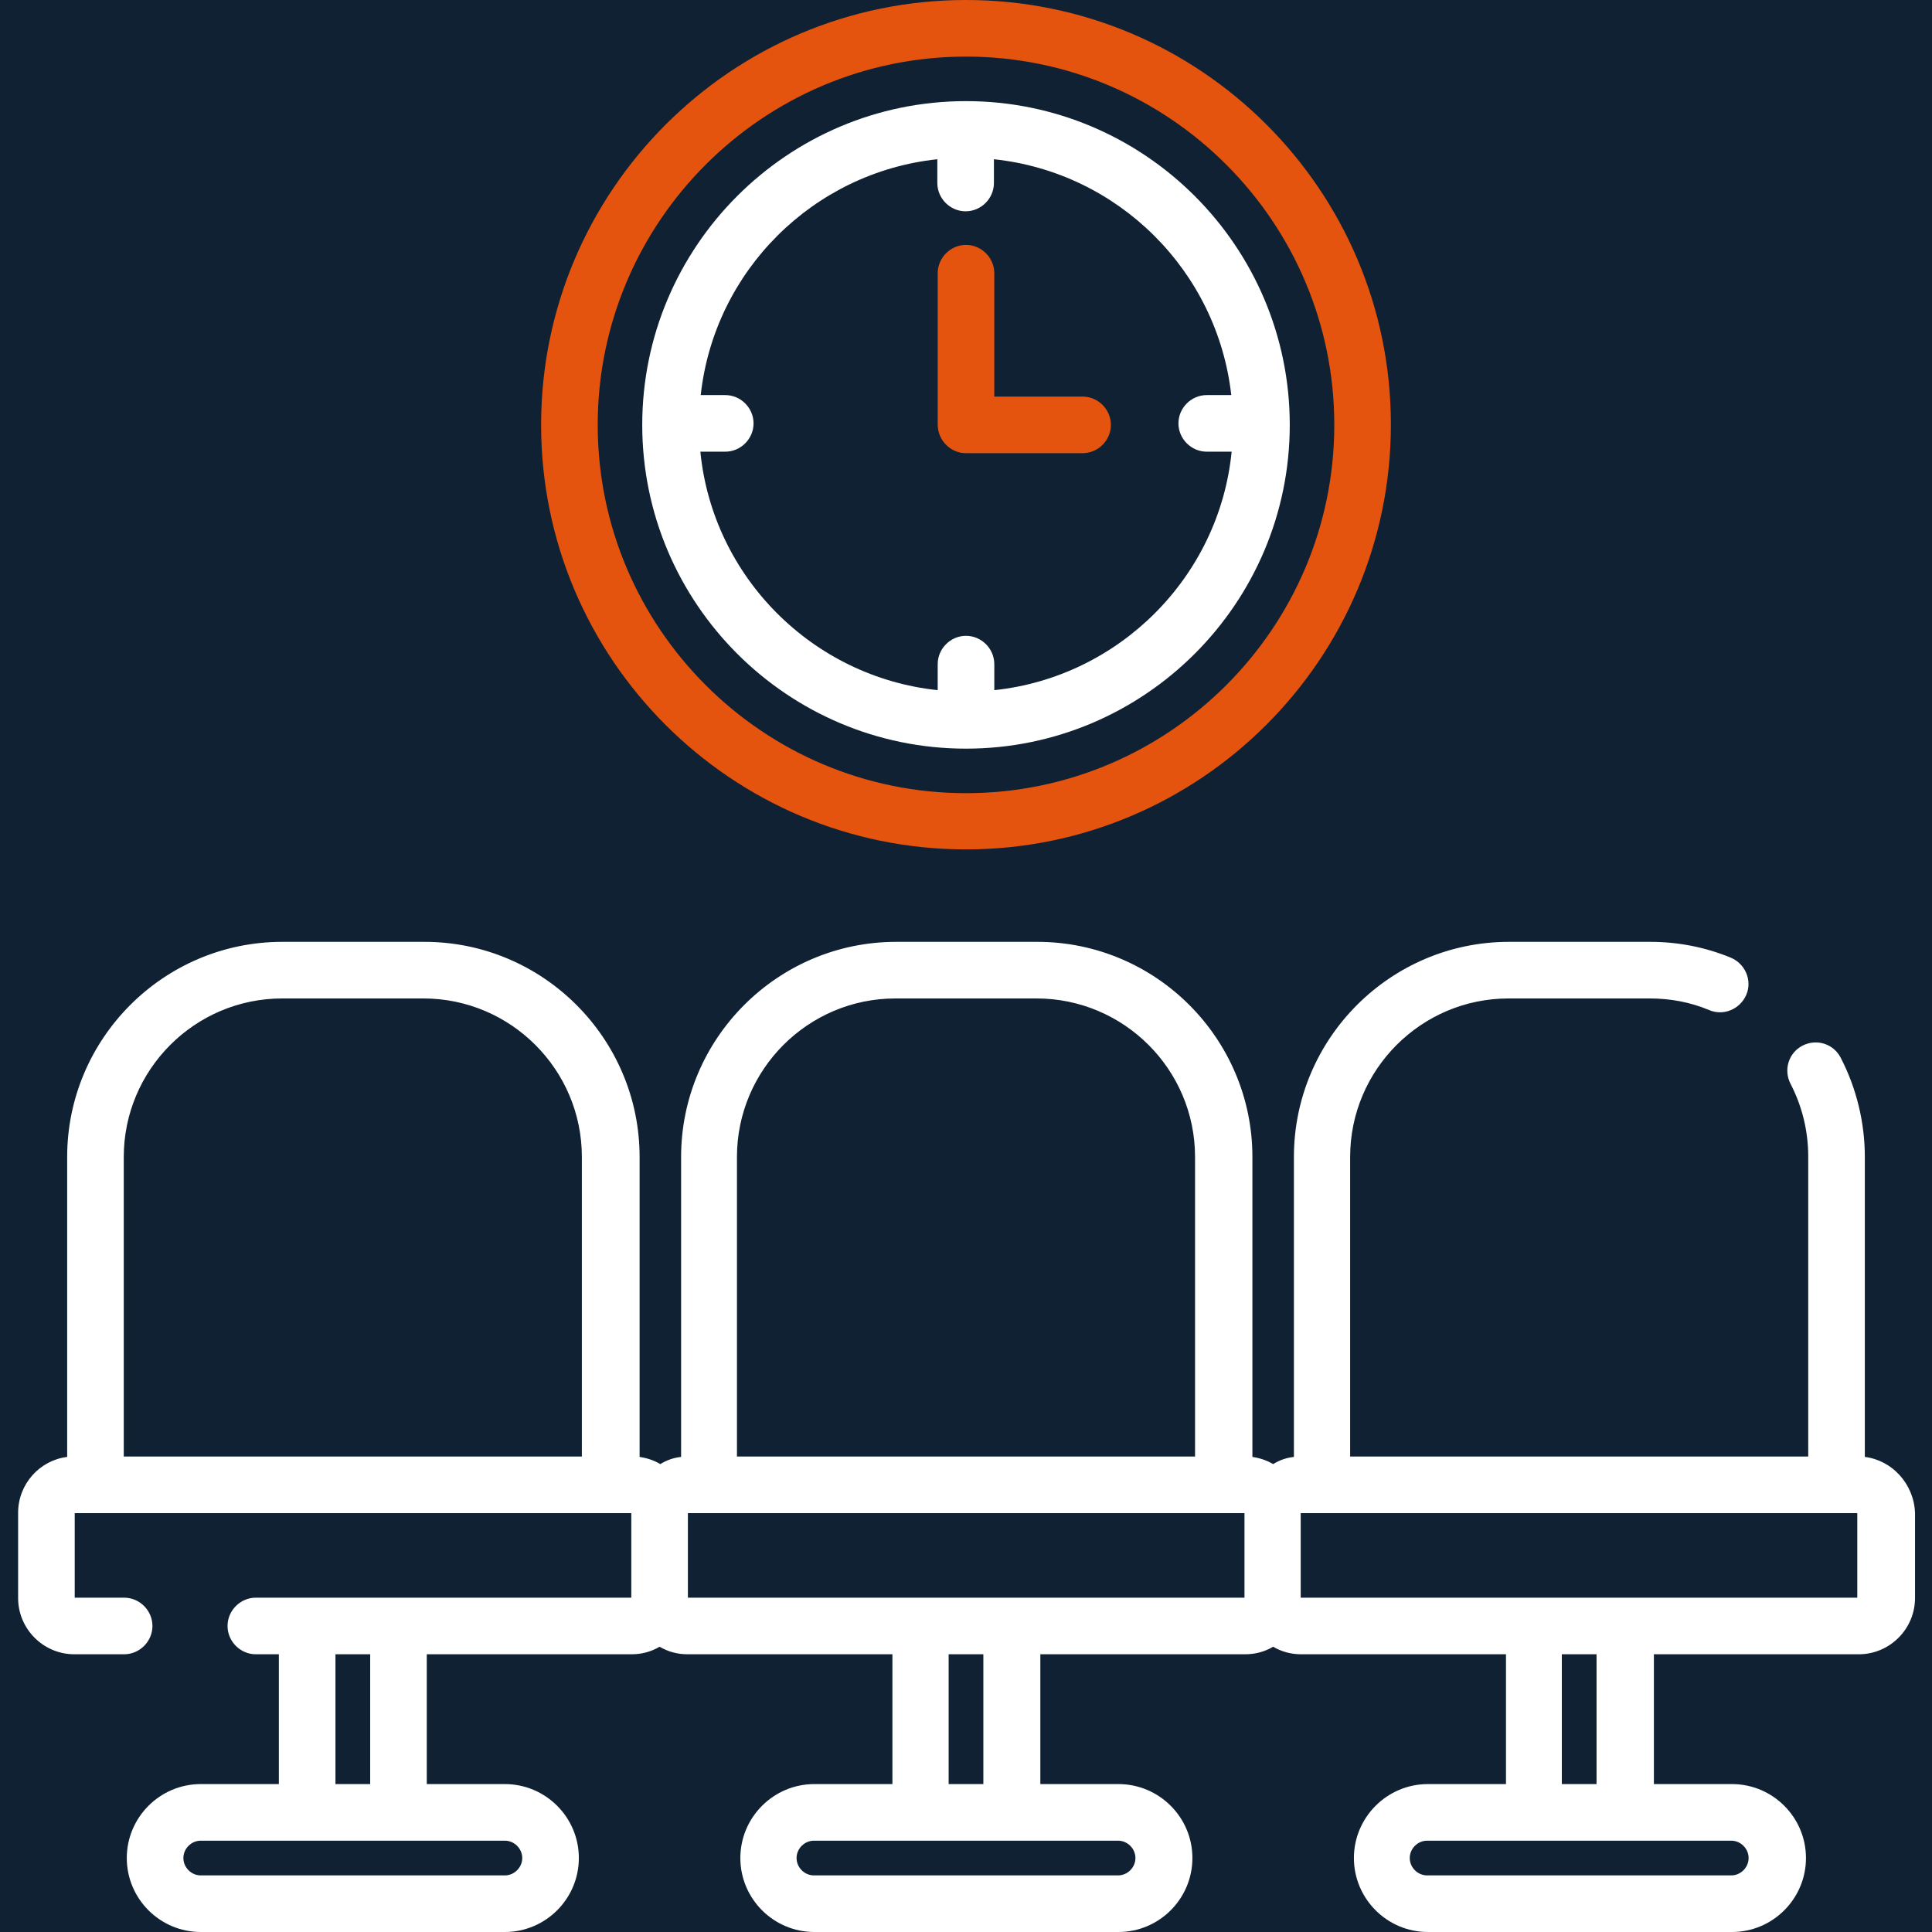
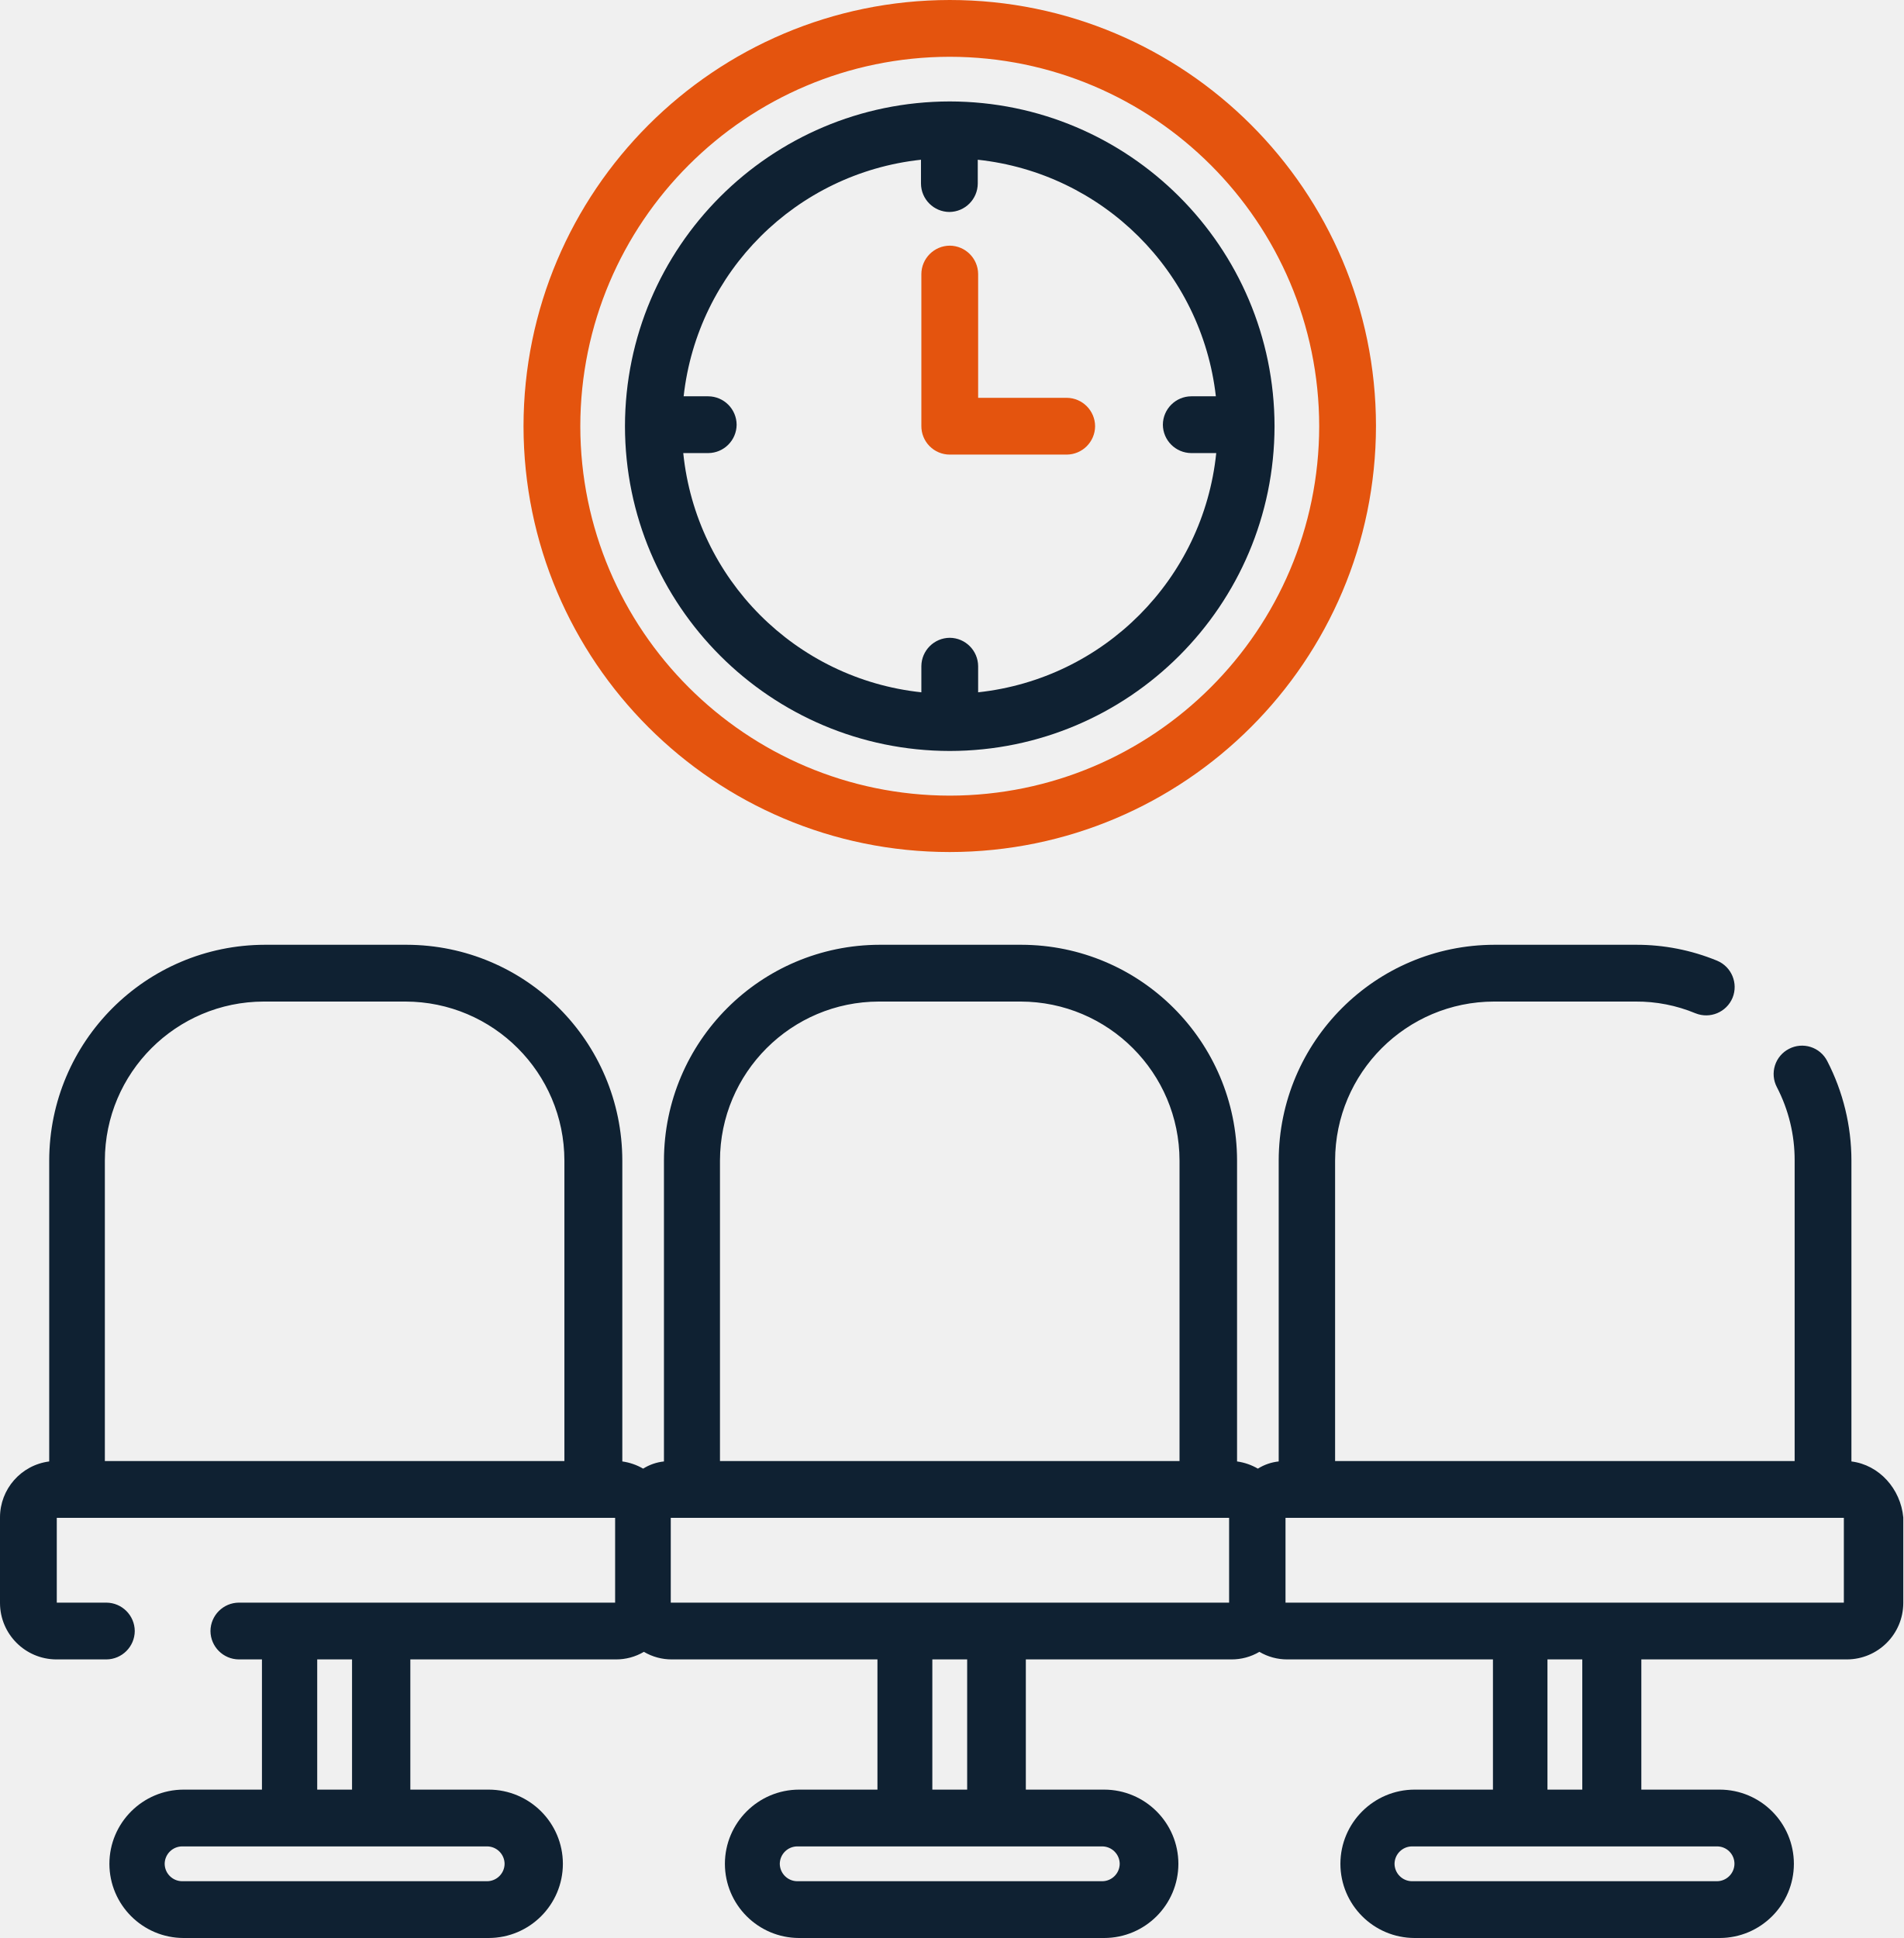
- <svg xmlns="http://www.w3.org/2000/svg" version="1.1" id="Capa_1" x="0px" y="0px" viewBox="0 0 512 512" style="enable-background:new 0 0 512 512;" xml:space="preserve">
-   <style type="text/css">
- 	.st0{fill:#0F2132;}
- 	.st1{fill:#FFFFFF;}
- 	.st2{fill:#E4540E;}
- </style>
-   <rect y="0" class="st0" width="512" height="512" />
-   <g>
-     <path class="st1" d="M494.2,386.1v-79.5c0-9.1-2.2-18.2-6.4-26.3c-1.9-3.7-6.4-5.1-10.1-3.2c-3.7,1.9-5.1,6.4-3.2,10.1   c3.1,6,4.7,12.5,4.7,19.4V386H357.8v-79.4c0-23.1,18.8-42,42-42h37.4c5.5,0,10.8,1,15.8,3.1c3.8,1.6,8.2-0.3,9.8-4.1   c1.6-3.8-0.3-8.2-4.1-9.8c-6.8-2.8-14-4.2-21.4-4.2h-37.4c-31.4,0-57,25.6-57,57v79.5c-2,0.2-3.9,0.9-5.5,1.9   c-1.7-1-3.5-1.6-5.5-1.9v-79.5c0-31.4-25.6-57-57-57h-37.4c-31.4,0-57,25.6-57,57v79.5c-2,0.2-3.9,0.9-5.5,1.9   c-1.7-1-3.5-1.6-5.5-1.9v-79.5c0-31.4-25.6-57-57-57H74.8c-31.4,0-57,25.6-57,57v79.5c-7.3,0.9-13,7.2-13,14.8v22.6   c0,8.2,6.7,14.9,14.9,14.9h13.2c4.1,0,7.5-3.4,7.5-7.5s-3.4-7.5-7.5-7.5H19.8V401h147.5v22.4h-61.7c-13.9,0-23.5,0-37.8,0   c-4.1,0-7.5,3.4-7.5,7.5s3.4,7.5,7.5,7.5h6.1v34.4H53.2c-10.8,0-19.6,8.8-19.6,19.6c0,10.8,8.8,19.6,19.6,19.6h80.6   c10.8,0,19.6-8.8,19.6-19.6c0-10.8-8.8-19.6-19.6-19.6h-20.7v-34.4h54.3c2.7,0,5.2-0.7,7.4-2c2.2,1.3,4.7,2,7.4,2h54.3v34.4h-20.7   c-10.8,0-19.6,8.8-19.6,19.6c0,10.8,8.8,19.6,19.6,19.6h80.6c10.8,0,19.6-8.8,19.6-19.6c0-10.8-8.8-19.6-19.6-19.6h-20.7v-34.4   h54.3c2.7,0,5.2-0.7,7.4-2c2.2,1.3,4.7,2,7.4,2h54.3v34.4h-20.7c-10.8,0-19.6,8.8-19.6,19.6c0,10.8,8.8,19.6,19.6,19.6h80.6   c10.8,0,19.6-8.8,19.6-19.6c0-10.8-8.8-19.6-19.6-19.6h-20.7v-34.4h54.3c8.2,0,14.9-6.7,14.9-14.9v-22.6   C507.2,393.3,501.5,387,494.2,386.1L494.2,386.1z M195.3,306.6c0-23.1,18.8-42,42-42h37.4c23.1,0,42,18.8,42,42V386H195.3   L195.3,306.6z M32.8,386v-79.4c0-23.1,18.8-42,42-42h37.4c23.1,0,42,18.8,42,42V386H32.8z M138.4,492.4c0,2.5-2.1,4.6-4.6,4.6H53.2   c-2.5,0-4.6-2.1-4.6-4.6c0-2.5,2.1-4.6,4.6-4.6h80.6C136.3,487.8,138.4,489.9,138.4,492.4z M98.1,472.8h-9.2v-34.4h9.2V472.8z    M182.3,423.5C182.3,423.5,182.3,423.5,182.3,423.5z M182.3,401h147.5v22.4c-7.2,0-140.6,0-147.5,0V401z M300.9,492.4   c0,2.5-2.1,4.6-4.6,4.6h-80.6c-2.5,0-4.6-2.1-4.6-4.6c0-2.5,2.1-4.6,4.6-4.6h80.6C298.8,487.8,300.9,489.9,300.9,492.4z    M260.6,472.8h-9.2v-34.4h9.2V472.8z M344.7,423.5C344.7,423.5,344.7,423.5,344.7,423.5z M463.4,492.4c0,2.5-2.1,4.6-4.6,4.6h-80.6   c-2.5,0-4.6-2.1-4.6-4.6c0-2.5,2.1-4.6,4.6-4.6h80.6C461.3,487.8,463.4,489.9,463.4,492.4z M423.1,472.8h-9.2v-34.4h9.2V472.8z    M492.2,423.4c-6.9,0-140.3,0-147.5,0V401h147.5V423.4z" />
-     <path class="st2" d="M256,120.1h30.9c4.1,0,7.5-3.4,7.5-7.5s-3.4-7.5-7.5-7.5h-23.4V72.4c0-4.1-3.4-7.5-7.5-7.5s-7.5,3.4-7.5,7.5   v40.1C248.5,116.7,251.9,120.1,256,120.1z" />
-     <path class="st2" d="M256,225.1c62.1,0,112.6-50.5,112.6-112.6S318.1,0,256,0S143.4,50.5,143.4,112.6S193.9,225.1,256,225.1z    M256,15c53.8,0,97.6,43.8,97.6,97.6s-43.8,97.6-97.6,97.6s-97.6-43.8-97.6-97.6S202.2,15,256,15z" />
-     <path class="st1" d="M256,198.4c47.3,0,85.8-38.5,85.8-85.8S303.3,26.8,256,26.8s-85.8,38.5-85.8,85.8S208.7,198.4,256,198.4z    M248.4,42.2v6.3c0,4.1,3.4,7.5,7.5,7.5s7.5-3.4,7.5-7.5v-6.3c33,3.5,59.2,29.6,62.9,62.5h-6.5c-4.1,0-7.5,3.4-7.5,7.5   s3.4,7.5,7.5,7.5h6.6c-3.3,33.2-29.8,59.7-62.9,63.2V176c0-4.1-3.4-7.5-7.5-7.5s-7.5,3.4-7.5,7.5v6.9c-33.2-3.5-59.6-30-62.9-63.2   h6.6c4.1,0,7.5-3.4,7.5-7.5s-3.4-7.5-7.5-7.5h-6.5C189.3,71.8,215.5,45.7,248.4,42.2L248.4,42.2z" />
-   </g>
-   <g>
-     <path class="st0" d="M-106.3,386.1v-79.5c0-9.1-2.2-18.2-6.4-26.3c-1.9-3.7-6.4-5.1-10.1-3.2c-3.7,1.9-5.1,6.4-3.2,10.1   c3.1,6,4.7,12.5,4.7,19.4V386h-121.4v-79.4c0-23.1,18.8-42,42-42h37.4c5.5,0,10.8,1,15.8,3.1c3.8,1.6,8.2-0.3,9.8-4.1   c1.6-3.8-0.3-8.2-4.1-9.8c-6.8-2.8-14-4.2-21.4-4.2h-37.4c-31.4,0-57,25.6-57,57v79.5c-2,0.2-3.9,0.9-5.5,1.9   c-1.7-1-3.5-1.6-5.5-1.9v-79.5c0-31.4-25.6-57-57-57h-37.4c-31.4,0-57,25.6-57,57v79.5c-2,0.2-3.9,0.9-5.5,1.9   c-1.7-1-3.5-1.6-5.5-1.9v-79.5c0-31.4-25.6-57-57-57h-37.4c-31.4,0-57,25.6-57,57v79.5c-7.3,0.9-13,7.2-13,14.8v22.6   c0,8.2,6.7,14.9,14.9,14.9h13.2c4.1,0,7.5-3.4,7.5-7.5s-3.4-7.5-7.5-7.5h-13.1V401h147.5v22.4h-61.6c-13.9,0-23.5,0-37.8,0   c-4.1,0-7.5,3.4-7.5,7.5s3.4,7.5,7.5,7.5h6.1v34.4h-20.7c-10.8,0-19.6,8.8-19.6,19.6c0,10.8,8.8,19.6,19.6,19.6h80.6   c10.8,0,19.6-8.8,19.6-19.6c0-10.8-8.8-19.6-19.6-19.6h-20.7v-34.4h54.3c2.7,0,5.2-0.7,7.4-2c2.2,1.3,4.7,2,7.4,2h54.3v34.4h-20.7   c-10.8,0-19.6,8.8-19.6,19.6c0,10.8,8.8,19.6,19.6,19.6h80.6c10.8,0,19.6-8.8,19.6-19.6c0-10.8-8.8-19.6-19.6-19.6h-20.7v-34.4   h54.3c2.7,0,5.2-0.7,7.4-2c2.2,1.3,4.7,2,7.4,2h54.3v34.4h-20.7c-10.8,0-19.6,8.8-19.6,19.6c0,10.8,8.8,19.6,19.6,19.6h80.6   c10.8,0,19.6-8.8,19.6-19.6c0-10.8-8.8-19.6-19.6-19.6h-20.7v-34.4h54.3c8.2,0,14.9-6.7,14.9-14.9v-22.6   C-93.3,393.3-99,387-106.3,386.1L-106.3,386.1z M-405.2,306.6c0-23.1,18.8-42,42-42h37.4c23.1,0,42,18.8,42,42V386h-121.4V306.6z    M-567.7,386v-79.4c0-23.1,18.8-42,42-42h37.4c23.1,0,42,18.8,42,42V386H-567.7z M-462.1,492.4c0,2.5-2.1,4.6-4.6,4.6h-80.6   c-2.5,0-4.6-2.1-4.6-4.6c0-2.5,2.1-4.6,4.6-4.6h80.6C-464.2,487.8-462.1,489.9-462.1,492.4z M-502.4,472.8h-9.2v-34.4h9.2V472.8z    M-418.2,423.5C-418.2,423.5-418.2,423.5-418.2,423.5z M-418.2,401h147.5v22.4c-7.2,0-140.6,0-147.5,0V401z M-299.6,492.4   c0,2.5-2.1,4.6-4.6,4.6h-80.6c-2.5,0-4.6-2.1-4.6-4.6c0-2.5,2.1-4.6,4.6-4.6h80.6C-301.7,487.8-299.6,489.9-299.6,492.4z    M-339.9,472.8h-9.2v-34.4h9.2V472.8z M-255.8,423.5C-255.8,423.5-255.8,423.5-255.8,423.5z M-137.2,492.4c0,2.5-2.1,4.6-4.6,4.6   h-80.6c-2.5,0-4.6-2.1-4.6-4.6c0-2.5,2.1-4.6,4.6-4.6h80.6C-139.2,487.8-137.2,489.9-137.2,492.4z M-177.4,472.8h-9.2v-34.4h9.2   V472.8z M-108.3,423.4c-6.9,0-140.3,0-147.5,0V401h147.5V423.4z" />
-     <path class="st2" d="M-344.5,120.1h30.9c4.1,0,7.5-3.4,7.5-7.5s-3.4-7.5-7.5-7.5H-337V72.4c0-4.1-3.4-7.5-7.5-7.5s-7.5,3.4-7.5,7.5   v40.1C-352,116.7-348.7,120.1-344.5,120.1z" />
-     <path class="st2" d="M-344.5,225.1c62.1,0,112.6-50.5,112.6-112.6S-282.4,0-344.5,0s-112.6,50.5-112.6,112.6   S-406.6,225.1-344.5,225.1z M-344.5,15c53.8,0,97.6,43.8,97.6,97.6s-43.8,97.6-97.6,97.6s-97.6-43.8-97.6-97.6S-398.3,15-344.5,15z   " />
-     <path class="st0" d="M-344.5,198.4c47.3,0,85.8-38.5,85.8-85.8s-38.5-85.8-85.8-85.8s-85.8,38.5-85.8,85.8   S-391.8,198.4-344.5,198.4z M-352.1,42.2v6.3c0,4.1,3.4,7.5,7.5,7.5s7.5-3.4,7.5-7.5v-6.3c33,3.5,59.2,29.6,62.9,62.5h-6.5   c-4.1,0-7.5,3.4-7.5,7.5s3.4,7.5,7.5,7.5h6.6c-3.3,33.2-29.8,59.7-62.9,63.2V176c0-4.1-3.4-7.5-7.5-7.5s-7.5,3.4-7.5,7.5v6.9   c-33.2-3.5-59.6-30-62.9-63.2h6.6c4.1,0,7.5-3.4,7.5-7.5s-3.4-7.5-7.5-7.5h-6.5C-411.2,71.8-385,45.7-352.1,42.2L-352.1,42.2z" />
+ <svg xmlns="http://www.w3.org/2000/svg" width="502.8" height="512" viewBox="0 0 502.8 512">
+   <g id="Grand_Entrance_Lobby_2" data-name="Grand Entrance Lobby 2" transform="translate(-107 -2388)">
+     <g id="Group_2" data-name="Group 2" transform="translate(702.4 2388)">
+       <path id="Path_17" data-name="Path 17" d="M-106.3,386.1V306.6a57.376,57.376,0,0,0-6.4-26.3,7.464,7.464,0,0,0-10.1-3.2,7.464,7.464,0,0,0-3.2,10.1,41.79,41.79,0,0,1,4.7,19.4V386H-242.7V306.6a42.059,42.059,0,0,1,42-42h37.4a40.468,40.468,0,0,1,15.8,3.1,7.545,7.545,0,0,0,9.8-4.1,7.545,7.545,0,0,0-4.1-9.8,55.907,55.907,0,0,0-21.4-4.2h-37.4a57.1,57.1,0,0,0-57,57v79.5a12.892,12.892,0,0,0-5.5,1.9,15,15,0,0,0-5.5-1.9V306.6a57.1,57.1,0,0,0-57-57H-363a57.1,57.1,0,0,0-57,57v79.5a12.892,12.892,0,0,0-5.5,1.9,15,15,0,0,0-5.5-1.9V306.6a57.1,57.1,0,0,0-57-57h-37.4a57.1,57.1,0,0,0-57,57v79.5a14.914,14.914,0,0,0-13,14.8v22.6a14.937,14.937,0,0,0,14.9,14.9h13.2a7.555,7.555,0,0,0,7.5-7.5,7.555,7.555,0,0,0-7.5-7.5h-13.1V401h147.5v22.4h-99.4a7.555,7.555,0,0,0-7.5,7.5,7.555,7.555,0,0,0,7.5,7.5h6.1v34.4h-20.7a19.632,19.632,0,0,0-19.6,19.6A19.632,19.632,0,0,0-546.9,512h80.6a19.632,19.632,0,0,0,19.6-19.6,19.632,19.632,0,0,0-19.6-19.6H-487V438.4h54.3a14.4,14.4,0,0,0,7.4-2,14.4,14.4,0,0,0,7.4,2h54.3v34.4h-20.7a19.632,19.632,0,0,0-19.6,19.6A19.632,19.632,0,0,0-384.3,512h80.6a19.632,19.632,0,0,0,19.6-19.6,19.632,19.632,0,0,0-19.6-19.6h-20.7V438.4h54.3a14.4,14.4,0,0,0,7.4-2,14.4,14.4,0,0,0,7.4,2H-201v34.4h-20.7a19.632,19.632,0,0,0-19.6,19.6A19.632,19.632,0,0,0-221.7,512h80.6a19.632,19.632,0,0,0,19.6-19.6,19.632,19.632,0,0,0-19.6-19.6h-20.7V438.4h54.3a14.937,14.937,0,0,0,14.9-14.9V400.9c-.7-7.6-6.4-13.9-13.7-14.8Zm-298.9-79.5a42.059,42.059,0,0,1,42-42h37.4a42.059,42.059,0,0,1,42,42V386H-405.2ZM-567.7,386V306.6a42.059,42.059,0,0,1,42-42h37.4a42.059,42.059,0,0,1,42,42V386Zm105.6,106.4a4.653,4.653,0,0,1-4.6,4.6h-80.6a4.653,4.653,0,0,1-4.6-4.6,4.653,4.653,0,0,1,4.6-4.6h80.6A4.653,4.653,0,0,1-462.1,492.4Zm-40.3-19.6h-9.2V438.4h9.2Zm84.2-49.3Zm0-22.5h147.5v22.4H-418.2Zm118.6,91.4a4.653,4.653,0,0,1-4.6,4.6h-80.6a4.653,4.653,0,0,1-4.6-4.6,4.653,4.653,0,0,1,4.6-4.6h80.6A4.653,4.653,0,0,1-299.6,492.4Zm-40.3-19.6h-9.2V438.4h9.2Zm84.1-49.3Zm118.6,68.9a4.653,4.653,0,0,1-4.6,4.6h-80.6a4.653,4.653,0,0,1-4.6-4.6,4.653,4.653,0,0,1,4.6-4.6h80.6A4.588,4.588,0,0,1-137.2,492.4Zm-40.2-19.6h-9.2V438.4h9.2Zm69.1-49.4H-255.8V401h147.5Z" fill="#0f2132" />
+       <path id="Path_18" data-name="Path 18" d="M-344.5,120.1h30.9a7.555,7.555,0,0,0,7.5-7.5,7.555,7.555,0,0,0-7.5-7.5H-337V72.4a7.555,7.555,0,0,0-7.5-7.5,7.555,7.555,0,0,0-7.5,7.5v40.1A7.512,7.512,0,0,0-344.5,120.1Z" fill="#e4540e" />
+       <path id="Path_19" data-name="Path 19" d="M-344.5,225.1A112.712,112.712,0,0,0-231.9,112.5,112.626,112.626,0,0,0-344.5,0,112.712,112.712,0,0,0-457.1,112.6,112.626,112.626,0,0,0-344.5,225.1Zm0-210.1a97.732,97.732,0,0,1,97.6,97.6,97.732,97.732,0,0,1-97.6,97.6,97.732,97.732,0,0,1-97.6-97.6A97.732,97.732,0,0,1-344.5,15Z" fill="#e4540e" />
+       <path id="Path_20" data-name="Path 20" d="M-344.5,198.4a85.91,85.91,0,0,0,85.8-85.8,85.91,85.91,0,0,0-85.8-85.8,85.91,85.91,0,0,0-85.8,85.8A85.91,85.91,0,0,0-344.5,198.4Zm-7.6-156.2v6.3a7.555,7.555,0,0,0,7.5,7.5,7.555,7.555,0,0,0,7.5-7.5V42.2a70.926,70.926,0,0,1,62.9,62.5h-6.5a7.555,7.555,0,0,0-7.5,7.5,7.555,7.555,0,0,0,7.5,7.5h6.6A70.88,70.88,0,0,1-337,182.9V176a7.555,7.555,0,0,0-7.5-7.5A7.555,7.555,0,0,0-352,176v6.9a70.787,70.787,0,0,1-62.9-63.2h6.6a7.555,7.555,0,0,0,7.5-7.5,7.555,7.555,0,0,0-7.5-7.5h-6.5a70.724,70.724,0,0,1,62.7-62.5Z" fill="#0f2132" />
+     </g>
  </g>
</svg>
